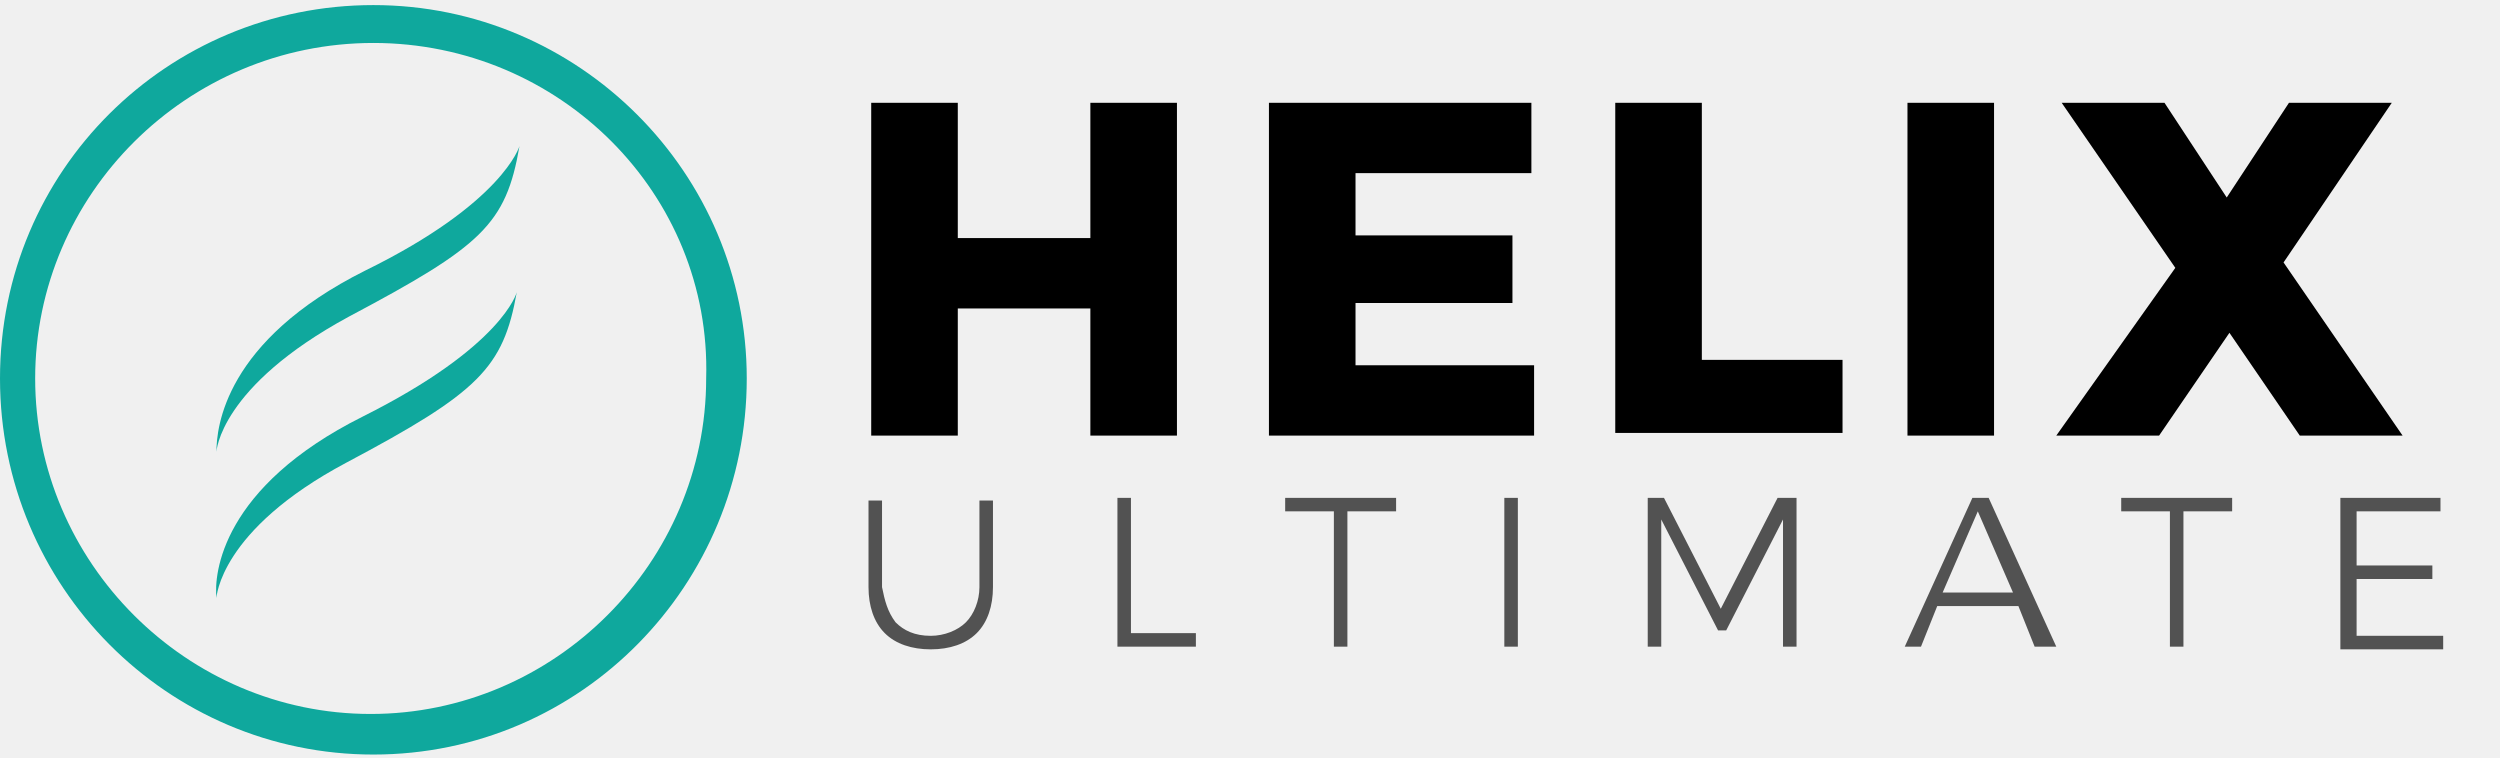
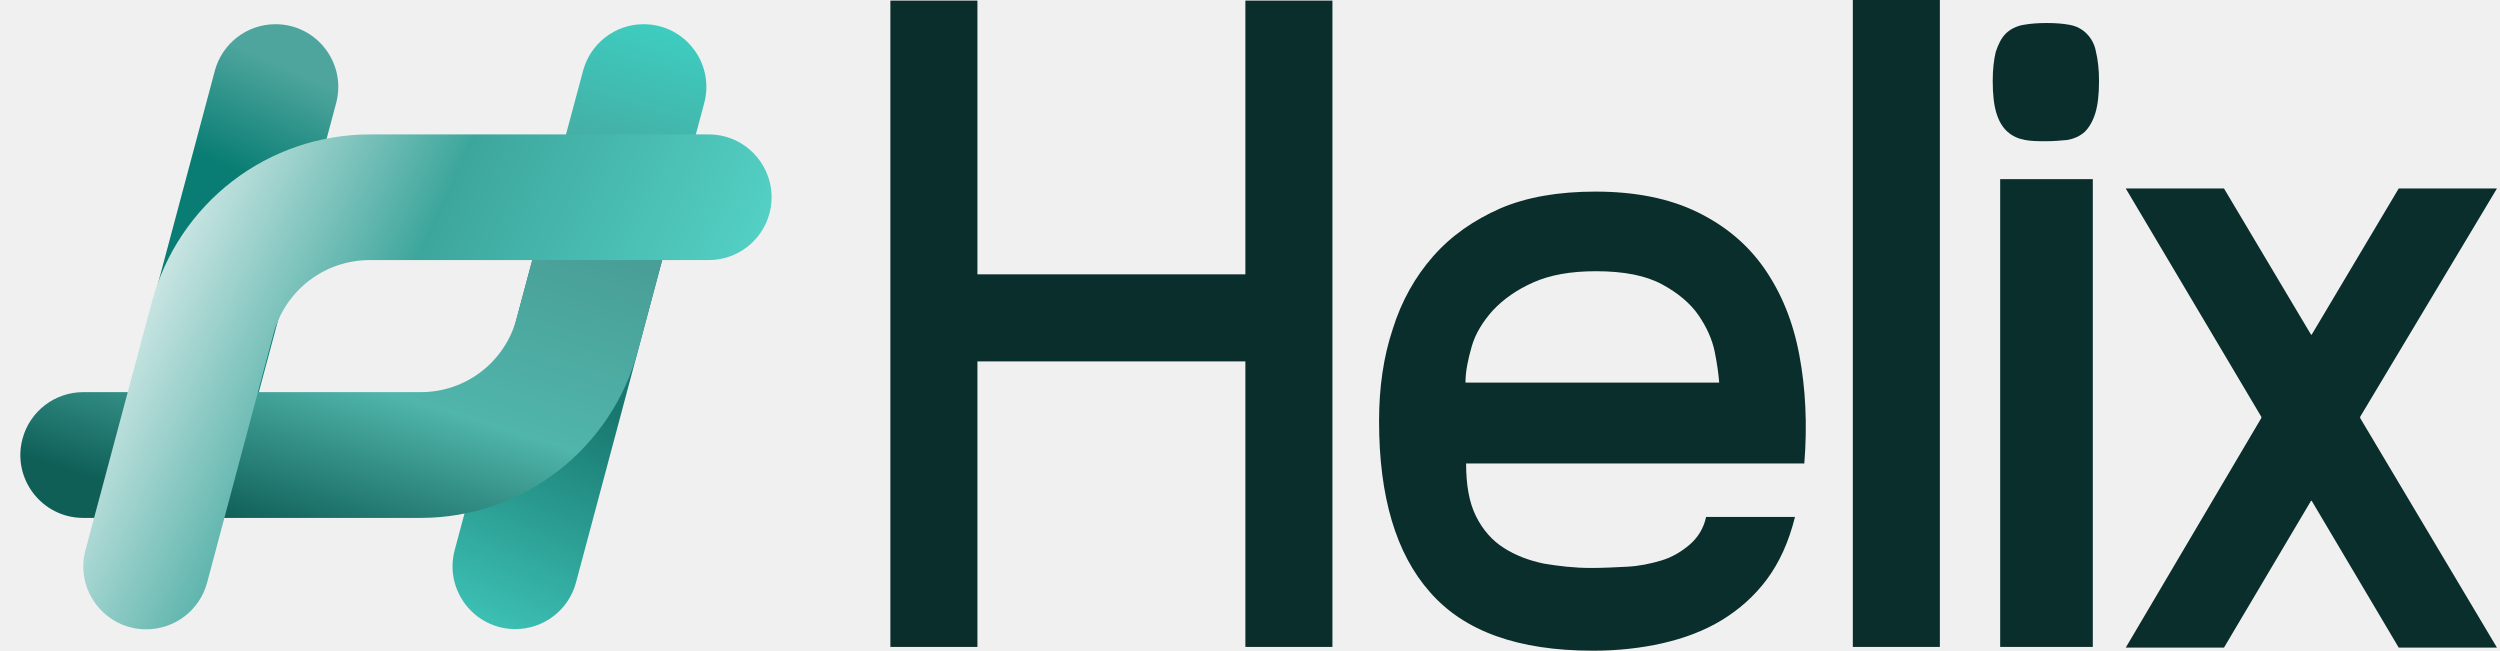
- <svg xmlns="http://www.w3.org/2000/svg" viewBox="0 0 92.4 28" enable-background="new 0 0 92.4 28">
-   <style type="text/css">.st0{fill:#0FA89D;} .st1{enable-background:new ;} .st2{fill:#525252;}</style>
-   <path id="Fill-1_6_" class="st0" d="M8 16.7c0-.9.3-4.1 5.5-6.7 5.1-2.5 5.7-4.6 5.7-4.6-.5 2.9-1.4 3.7-6.3 6.3-4.8 2.6-4.9 5-4.9 5z" />
-   <path id="Fill-3_6_" class="st0" d="M8 22.1s.1-2.5 4.8-5c4.9-2.6 5.8-3.5 6.3-6.3 0 0-.5 2-5.7 4.6s-5.5 5.8-5.4 6.7" />
-   <g id="Group-7_6_">
-     <path id="Fill-5_6_" class="st0" d="M13.8 1.588c-6.9 0-12.5 5.6-12.5 12.4s5.6 12.4 12.4 12.4 12.4-5.6 12.4-12.4c.2-6.8-5.4-12.4-12.3-12.4m0 26.3c-7.6 0-13.8-6.2-13.8-13.9s6.2-13.8 13.8-13.8 13.8 6.2 13.8 13.8-6.1 13.9-13.8 13.9" />
+ <svg xmlns="http://www.w3.org/2000/svg" width="723" height="188" fill="none">
+   <path d="M79.672 7a18.154 18.154 0 00-17.539 13.466L33.687 126.9l35.04 9.385L97.208 29.847C100.294 18.318 91.606 7 79.672 7z" fill="url(#paint0_linear)" />
+   <path d="M149.038 181.935a18.155 18.155 0 0017.539-13.467l28.446-106.433-35.039-9.44-28.485 106.494c-3.084 11.529 5.605 22.846 17.539 22.846z" fill="url(#paint1_linear)" />
+   <path d="M186.146 7a18.132 18.132 0 00-17.512 13.433l-19.238 71.702a28.657 28.657 0 01-10.245 15.363 28.572 28.572 0 01-17.476 5.907H24.077A18.187 18.187 0 006.511 126.88c-3.1 11.553 5.605 22.9 17.566 22.9h97.653a64.96 64.96 0 0039.578-13.514 65.155 65.155 0 0023.183-34.857l19.17-71.587C206.745 18.307 198.067 7 186.146 7z" fill="url(#paint2_linear)" />
+   <path d="M222.504 61.797c3.129-11.55-5.569-22.92-17.537-22.92h-98.116A65.155 65.155 0 0067.222 52.39a65.382 65.382 0 00-23.276 34.864l-19.228 71.831C21.622 170.647 30.336 182 42.306 182a18.207 18.207 0 0017.592-13.515l19.2-71.98a28.872 28.872 0 0110.308-15.36 28.772 28.772 0 0117.501-5.93h98.06a18.17 18.17 0 0017.537-13.418z" fill="url(#paint3_linear)" />
+   <g clip-path="url(#clip0)" fill="#0A2E2C">
+     <path d="M360.165.179h25.173v186.92h-25.173v-82.576h-77.496v82.576h-25.173V.179h25.173v79.158h77.496V.179zM461.396 55.41c11.508 0 21.397 1.98 29.489 5.938 8.091 3.957 14.564 9.355 19.419 16.37 4.855 7.017 8.271 15.293 10.069 25.007 1.798 9.535 2.338 19.97 1.439 31.304h-97.815c0 6.296.899 11.334 2.876 15.292 1.978 3.958 4.675 7.016 8.092 9.175 3.416 2.159 7.192 3.598 11.507 4.497 4.316.72 8.811 1.26 13.666 1.26 3.416 0 6.832-.18 10.429-.36 3.596-.18 6.832-.9 9.889-1.799 3.057-.9 5.754-2.519 8.091-4.498 2.338-1.979 4.136-4.677 4.855-8.095h25.712c-1.798 7.196-4.495 13.133-8.091 17.99-3.596 4.857-8.091 8.815-13.126 11.874-5.034 3.058-10.788 5.217-17.081 6.656-6.294 1.439-13.126 2.159-20.139 2.159-21.577 0-37.22-5.577-47.109-16.911-9.89-11.154-14.744-27.705-14.744-49.474 0-9.715 1.258-18.53 3.955-26.626 2.518-8.095 6.473-15.111 11.688-21.048 5.214-5.937 11.687-10.435 19.419-13.853 7.552-3.238 16.722-4.857 27.51-4.857zm35.782 55.051c-.18-2.158-.539-5.037-1.259-8.635-.719-3.598-2.337-7.196-4.675-10.614-2.337-3.419-5.933-6.477-10.608-8.996-4.675-2.518-10.968-3.778-19.06-3.778-7.372 0-13.305 1.08-18.16 3.239-4.855 2.158-8.631 4.857-11.688 8.095-2.877 3.239-5.034 6.657-6.113 10.435-1.079 3.778-1.798 7.196-1.798 10.434h73.361v-.18zM535.836 0h25.174v187.1h-25.174V0zM682.56 120.896l39.557 66.385h-28.409l-25.173-42.458h-.18l-25.173 42.458h-28.41l39.198-66.385v-.36l-39.198-66.025h28.41l25.173 42.278h.18l25.173-42.278h28.409l-39.557 66.025v.36zM605.242 51.813h-26.791V187.1h26.791V51.813zM603.444 9.715c-1.259-1.26-2.877-2.16-4.855-2.519-1.798-.36-4.136-.54-6.653-.54-2.517 0-4.855.18-6.833.54-1.977.36-3.775 1.26-5.034 2.519-1.259 1.259-2.158 3.058-2.877 5.217-.539 2.159-.899 5.037-.899 8.455 0 3.958.36 7.017 1.079 9.355.719 2.34 1.798 4.138 3.236 5.398 1.439 1.259 3.057 1.978 5.035 2.338 1.798.36 3.956.36 6.113.36 2.158 0 4.316-.18 6.114-.36 1.978-.36 3.596-1.08 5.034-2.339 1.259-1.259 2.338-3.058 3.057-5.397.719-2.338 1.079-5.397 1.079-9.355 0-3.418-.36-6.296-.899-8.455a9.701 9.701 0 00-2.697-5.217z" />
  </g>
-   <g class="st1">
-     <path d="M32.2 3.8h3.2v5h4.9v-5h3.2v12.3h-3.2v-4.7h-4.9v4.7h-3.2v-12.3zM46.9 3.8h9.7v2.6h-6.5v2.3h5.8v2.5h-5.8v2.3h6.6v2.6h-9.8v-12.3zM59.7 3.8h3.2v9.5h5.2v2.7h-8.4v-12.2zM70.5 3.8h3.2v12.3h-3.2v-12.3zM76.2 3.8h3.8l2.3 3.5 2.3-3.5h3.8l-4 5.9 4.4 6.4h-3.8l-2.6-3.8-2.6 3.8h-3.8l4.4-6.2-4.2-6.1z" />
-   </g>
-   <g class="st1">
-     <path class="st2" d="M33.1 23c.3.3.7.5 1.3.5.5 0 1-.2 1.3-.5.3-.3.5-.8.5-1.3v-3.2h.5v3.2c0 .7-.2 1.3-.6 1.7-.4.4-1 .6-1.7.6s-1.3-.2-1.7-.6c-.4-.4-.6-1-.6-1.7v-3.2h.5v3.2c.1.5.2.9.5 1.3zM41.3 18.4h.5v5h2.4v.5h-2.9v-5.5zM47.5 18.4h4.1v.5h-1.8v5h-.5v-5h-1.8v-.5zM55.6 18.4h.5v5.5h-.5v-5.5zM60.8 18.4h.7l2.1 4.1 2.1-4.1h.7v5.5h-.5v-4.7l-2.1 4.1h-.3l-2.1-4.1v4.7h-.5v-5.5zM75.2 23.9l-.6-1.5h-3l-.6 1.5h-.6l2.5-5.5h.6l2.5 5.5h-.8zm-3.4-2h2.6l-1.3-3-1.3 3zM78.4 18.4h4.1v.5h-1.8v5h-.5v-5h-1.8v-.5zM86.5 18.4h3.7v.5h-3.1v2h2.8v.5h-2.8v2.1h3.2v.5h-3.8v-5.6z" />
-   </g>
+   <defs>
+     <linearGradient id="paint0_linear" x1="57.319" y1="140.902" x2="108.599" y2="27.24" gradientUnits="userSpaceOnUse">
+       <stop offset=".703" stop-color="#097D73" />
+       <stop offset=".969" stop-color="#4DA59D" />
+     </linearGradient>
+     <linearGradient id="paint1_linear" x1="149.02" y1="186.554" x2="200.337" y2="72.859" gradientUnits="userSpaceOnUse">
+       <stop stop-color="#3EC2B6" />
+       <stop offset=".583" stop-color="#18786F" />
+     </linearGradient>
+     <linearGradient id="paint2_linear" x1=".368" y1="129.955" x2="51.151" y2="-34.514" gradientUnits="userSpaceOnUse">
+       <stop stop-color="#0F5F57" />
+       <stop offset=".281" stop-color="#50B5AB" />
+       <stop offset=".651" stop-color="#489C95" />
+       <stop offset="1" stop-color="#3ECCBF" />
+     </linearGradient>
+     <linearGradient id="paint3_linear" x1="29.98" y1="57.276" x2="247.462" y2="157.025" gradientUnits="userSpaceOnUse">
+       <stop stop-color="#FCFCFC" />
+       <stop offset=".375" stop-color="#3DA69C" />
+       <stop offset=".974" stop-color="#62EADD" />
+     </linearGradient>
+     <clipPath id="clip0">
+       <path fill="#fff" transform="translate(257.496)" d="M0 0h464.621v188H0z" />
+     </clipPath>
+   </defs>
</svg>
